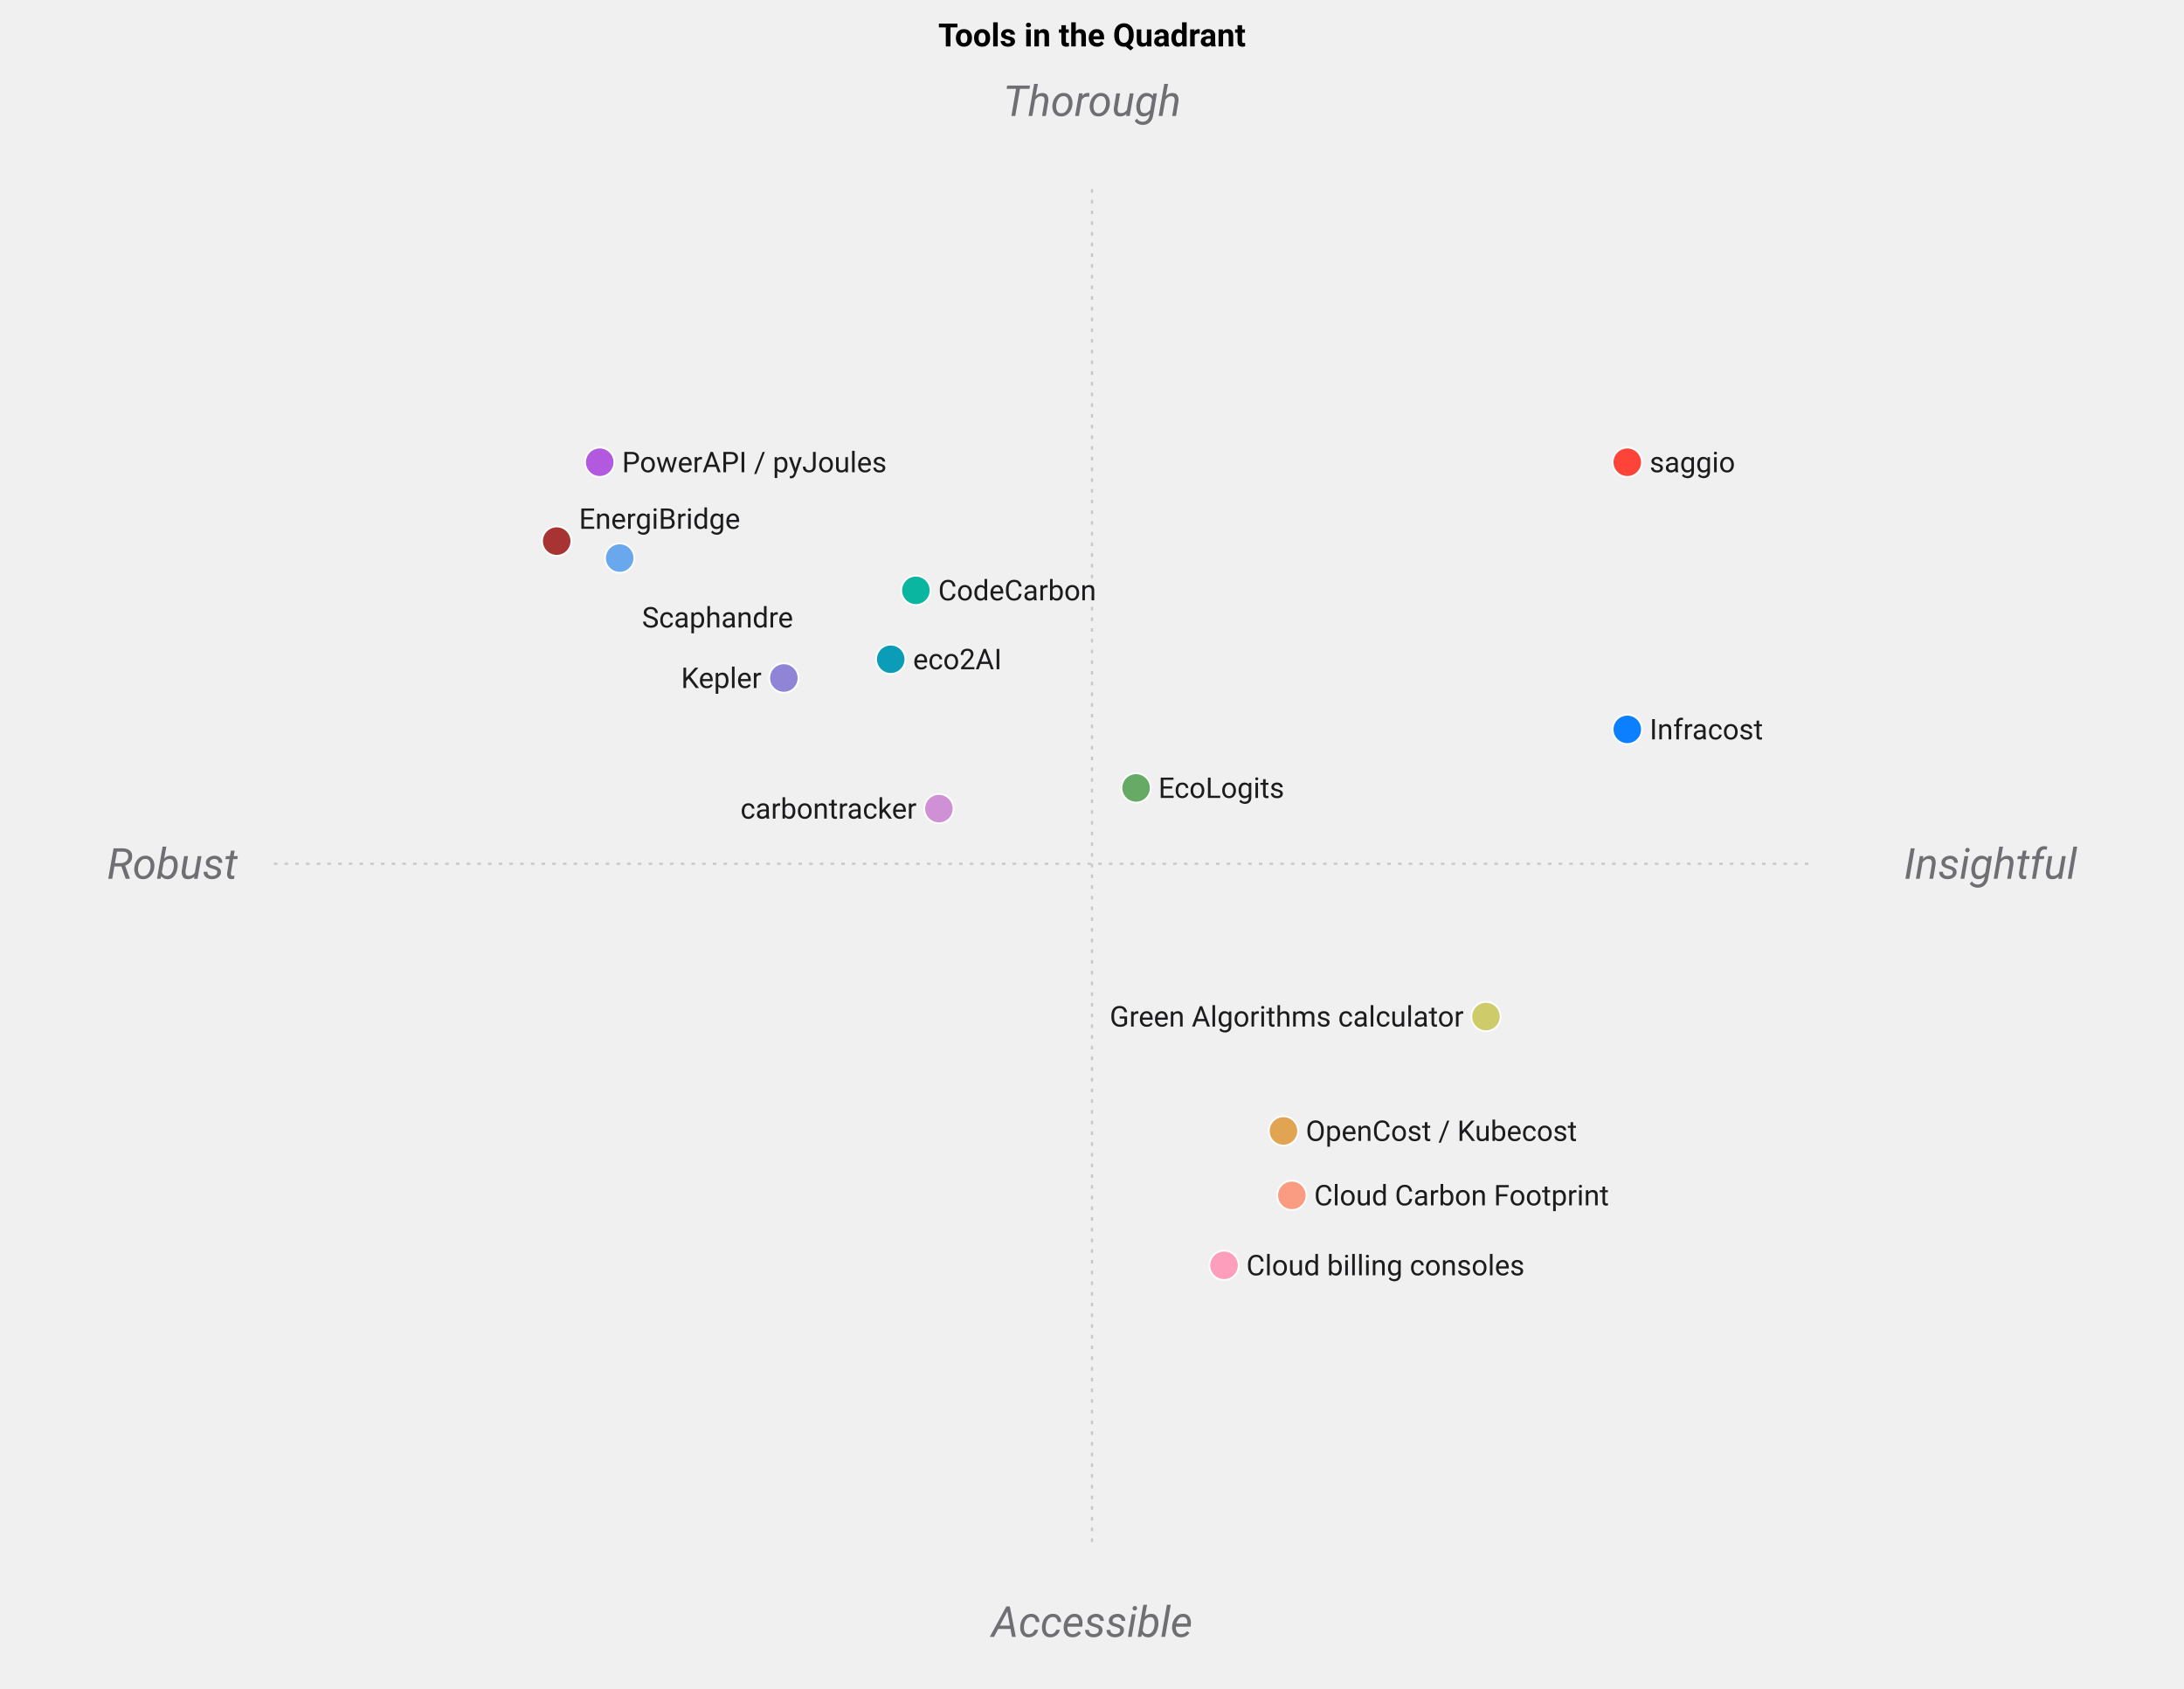
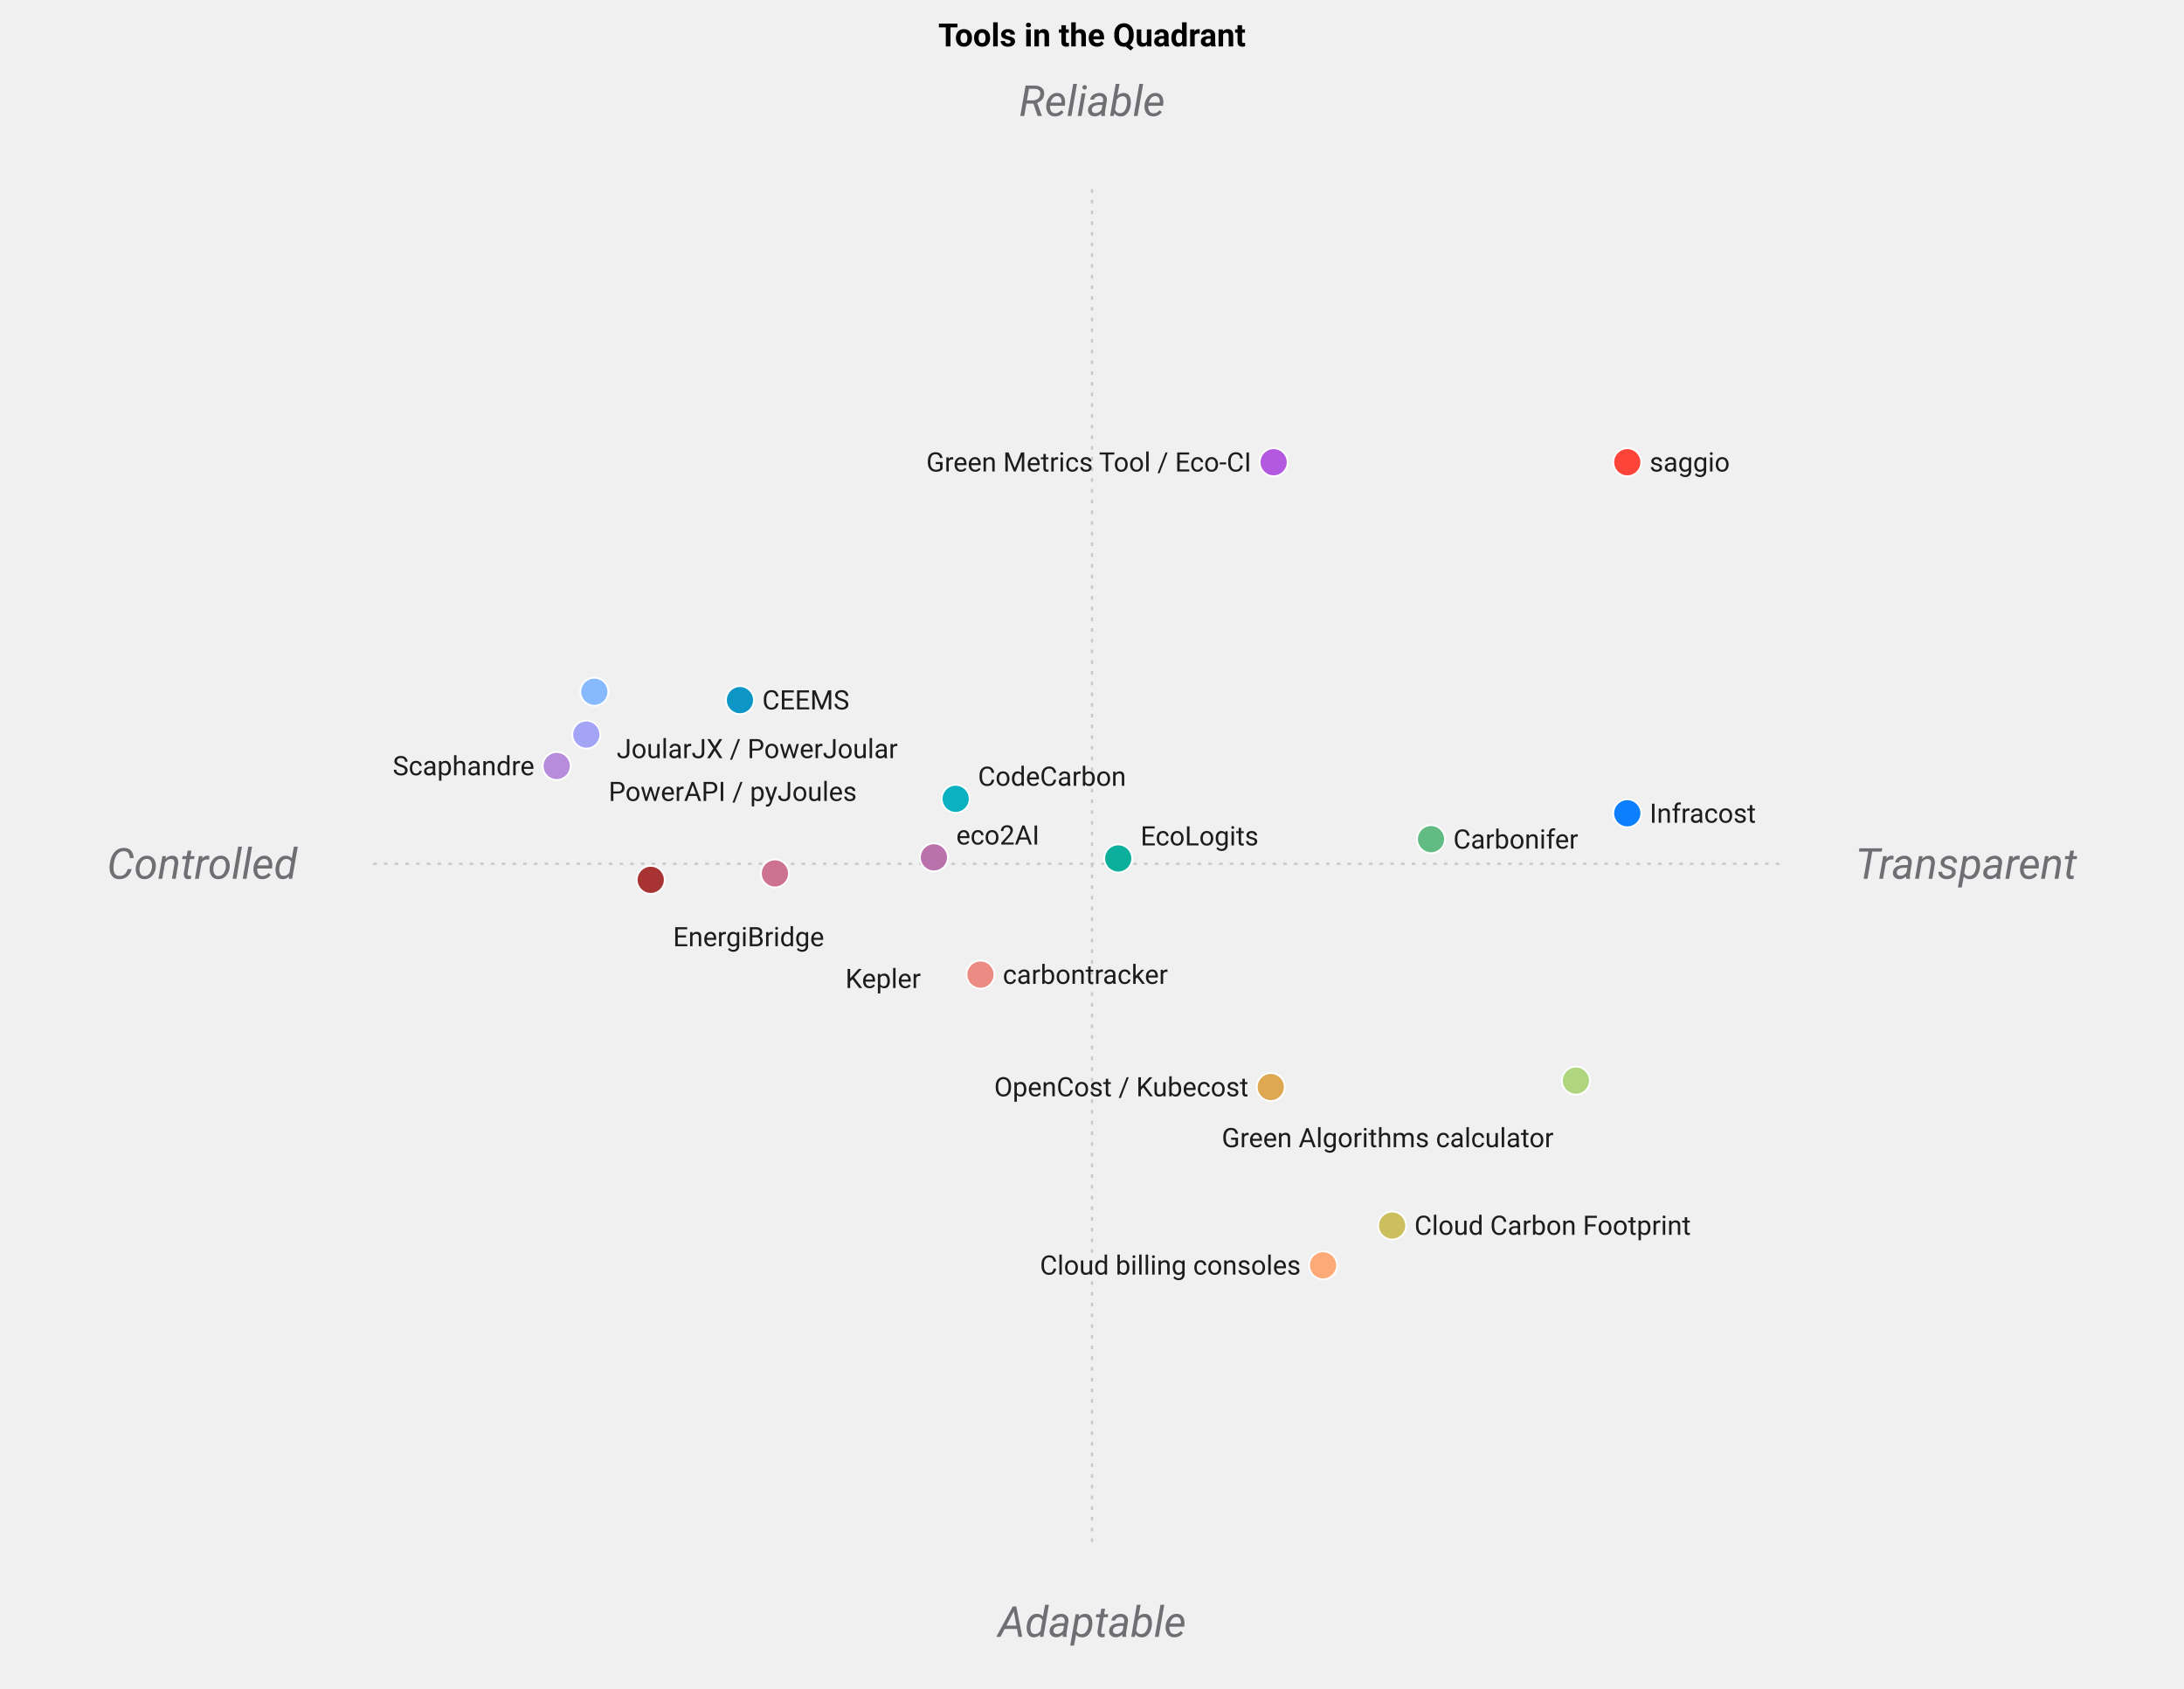
<svg xmlns="http://www.w3.org/2000/svg" width="1224" height="946" viewBox="0 0 1224 946" role="img" aria-labelledby="sp-title sp-desc" font-family="Roboto, -apple-system, Helvetica, Arial, sans-serif">
  <style>.sp-dot{cursor:pointer}.sp-dot:hover circle,.sp-dot:focus circle{stroke-width:2.4}.sp-dot:hover,.sp-dot:focus{filter:brightness(1.08);outline:none}</style>
-   <line x1="153.5" y1="484.0" x2="1014.8" y2="484.0" stroke="#C7C7CC" stroke-width="1.2" stroke-dasharray="2,4" />
+   <line x1="209.2" y1="484.0" x2="1000.9" y2="484.0" stroke="#C7C7CC" stroke-width="1.2" stroke-dasharray="2,4" />
  <line x1="612.0" y1="864.0" x2="612.0" y2="104.0" stroke="#C7C7CC" stroke-width="1.2" stroke-dasharray="2,4" />
-   <text data-pole="right" x="1164.0" y="492.4" font-size="24" font-style="italic" fill="#6E6E73" text-anchor="end">Insightful</text>
-   <text data-pole="left" x="60.0" y="492.4" font-size="24" font-style="italic" fill="#6E6E73" text-anchor="start">Robust</text>
-   <text data-pole="top" x="612.0" y="65.0" font-size="24" font-style="italic" fill="#6E6E73" text-anchor="middle">Thorough</text>
-   <text data-pole="bottom" x="612.0" y="917.2" font-size="24" font-style="italic" fill="#6E6E73" text-anchor="middle">Accessible</text>
-   <g class="sp-dot" tabindex="0" role="img" aria-label="Tools: saggio role: best axis1: 2.94 axis2: 1.34">
-     <circle cx="912.0" cy="259.0" r="8.21" fill="#FF3B30" stroke="white" stroke-width="1" opacity="0.95" />
+   <text data-pole="right" x="1164.0" y="492.4" font-size="24" font-style="italic" fill="#6E6E73" text-anchor="end">Transparent</text>
+   <text data-pole="left" x="60.0" y="492.4" font-size="24" font-style="italic" fill="#6E6E73" text-anchor="start">Controlled</text>
+   <text data-pole="top" x="612.0" y="65.0" font-size="24" font-style="italic" fill="#6E6E73" text-anchor="middle">Reliable</text>
+   <text data-pole="bottom" x="612.0" y="917.2" font-size="24" font-style="italic" fill="#6E6E73" text-anchor="middle">Adaptable</text>
+   <g class="sp-dot" tabindex="0" role="img" aria-label="Tools: saggio Per-unit model: 5 Provenance on every number: 5 Multi-dimension: 5 Committed artefact: 5 Measures power: 4 Workload, not machine: 2 Estimates without running: 4 Drift gate: 5 Reports for people: 5 Offline: 5">
+     <circle cx="912.0" cy="259.0" r="7.84" fill="#FF3B30" stroke="white" stroke-width="1" opacity="0.95" />
  </g>
-   <text x="924.5" y="264.6" font-size="16" fill="#1C1C1E" text-anchor="start">saggio</text>
-   <g class="sp-dot" tabindex="0" role="img" aria-label="Tools: CodeCarbon role: competitor axis1: -0.97 axis2: 0.92">
-     <circle cx="513.3" cy="330.8" r="8.21" fill="#00B39D" stroke="white" stroke-width="1" opacity="0.95" />
+   <text x="924.5" y="264.2" font-size="15" fill="#1C1C1E" text-anchor="start">saggio</text>
+   <g class="sp-dot" tabindex="0" role="img" aria-label="Tools: CodeCarbon Per-unit model: 2 Provenance on every number: 2 Multi-dimension: 2 Committed artefact: 2 Measures power: 4 Workload, not machine: 3 Estimates without running: 1 Drift gate: 1 Reports for people: 3 Offline: 3">
+     <circle cx="535.6" cy="447.6" r="7.84" fill="#00AEBE" stroke="white" stroke-width="1" opacity="0.95" />
  </g>
-   <text x="525.8" y="336.4" font-size="16" fill="#1C1C1E" text-anchor="start">CodeCarbon</text>
-   <g class="sp-dot" tabindex="0" role="img" aria-label="Tools: Green Algorithms calculator role: competitor axis1: 2.17 axis2: -0.51">
-     <circle cx="832.8" cy="569.6" r="8.21" fill="#CCCA64" stroke="white" stroke-width="1" opacity="0.95" />
+   <text x="548.1" y="440.3" font-size="15" fill="#1C1C1E" text-anchor="start">CodeCarbon</text>
+   <g class="sp-dot" tabindex="0" role="img" aria-label="Tools: Green Algorithms calculator Per-unit model: 3 Provenance on every number: 4 Multi-dimension: 3 Committed artefact: 1 Measures power: 1 Workload, not machine: 2 Estimates without running: 5 Drift gate: 1 Reports for people: 3 Offline: 1">
+     <circle cx="883.2" cy="605.5" r="7.84" fill="#ACD47A" stroke="white" stroke-width="1" opacity="0.95" />
  </g>
-   <text x="820.3" y="575.2" font-size="16" fill="#1C1C1E" text-anchor="end">Green Algorithms calculator</text>
-   <g class="sp-dot" tabindex="0" role="img" aria-label="Tools: Scaphandre role: competitor axis1: -2.60 axis2: 1.02">
-     <circle cx="347.3" cy="312.7" r="8.21" fill="#64A5ED" stroke="white" stroke-width="1" opacity="0.95" />
+   <text x="870.7" y="642.8" font-size="15" fill="#1C1C1E" text-anchor="end">Green Algorithms calculator</text>
+   <g class="sp-dot" tabindex="0" role="img" aria-label="Tools: Scaphandre Per-unit model: 1 Provenance on every number: 2 Multi-dimension: 1 Committed artefact: 1 Measures power: 5 Workload, not machine: 5 Estimates without running: 1 Drift gate: 1 Reports for people: 2 Offline: 5">
+     <circle cx="312.0" cy="429.2" r="7.84" fill="#B487D9" stroke="white" stroke-width="1" opacity="0.95" />
  </g>
-   <text x="359.8" y="351.6" font-size="16" fill="#1C1C1E" text-anchor="start">Scaphandre</text>
-   <g class="sp-dot" tabindex="0" role="img" aria-label="Tools: PowerAPI / pyJoules role: top axis1: -2.71 axis2: 1.34">
-     <circle cx="336.1" cy="259.0" r="8.21" fill="#AF52DE" stroke="white" stroke-width="1" opacity="0.95" />
+   <text x="299.5" y="434.4" font-size="15" fill="#1C1C1E" text-anchor="end">Scaphandre</text>
+   <g class="sp-dot" tabindex="0" role="img" aria-label="Tools: PowerAPI / pyJoules Per-unit model: 2 Provenance on every number: 2 Multi-dimension: 1 Committed artefact: 1 Measures power: 5 Workload, not machine: 4 Estimates without running: 1 Drift gate: 1 Reports for people: 1 Offline: 5">
+     <circle cx="328.6" cy="411.6" r="7.84" fill="#A1A1F8" stroke="white" stroke-width="1" opacity="0.95" />
  </g>
-   <text x="348.6" y="264.6" font-size="16" fill="#1C1C1E" text-anchor="start">PowerAPI / pyJoules</text>
-   <g class="sp-dot" tabindex="0" role="img" aria-label="Tools: Kepler role: competitor axis1: -1.70 axis2: 0.62">
-     <circle cx="439.3" cy="379.9" r="8.21" fill="#8A7FD4" stroke="white" stroke-width="1" opacity="0.95" />
+   <text x="341.1" y="448.8" font-size="15" fill="#1C1C1E" text-anchor="start">PowerAPI / pyJoules</text>
+   <g class="sp-dot" tabindex="0" role="img" aria-label="Tools: JoularJX / PowerJoular Per-unit model: 2 Provenance on every number: 2 Multi-dimension: 1 Committed artefact: 1 Measures power: 5 Workload, not machine: 5 Estimates without running: 1 Drift gate: 1 Reports for people: 2 Offline: 5">
+     <circle cx="333.1" cy="387.6" r="7.84" fill="#81B7FF" stroke="white" stroke-width="1" opacity="0.95" />
  </g>
-   <text x="426.8" y="385.5" font-size="16" fill="#1C1C1E" text-anchor="end">Kepler</text>
-   <g class="sp-dot" tabindex="0" role="img" aria-label="Tools: eco2AI role: competitor axis1: -1.11 axis2: 0.68">
-     <circle cx="499.2" cy="369.4" r="8.21" fill="#0098B6" stroke="white" stroke-width="1" opacity="0.95" />
+   <text x="345.6" y="424.8" font-size="15" fill="#1C1C1E" text-anchor="start">JoularJX / PowerJoular</text>
+   <g class="sp-dot" tabindex="0" role="img" aria-label="Tools: Kepler Per-unit model: 1 Provenance on every number: 2 Multi-dimension: 2 Committed artefact: 1 Measures power: 4 Workload, not machine: 4 Estimates without running: 2 Drift gate: 1 Reports for people: 2 Offline: 4">
+     <circle cx="434.3" cy="489.4" r="7.84" fill="#CC6C8C" stroke="white" stroke-width="1" opacity="0.95" />
  </g>
-   <text x="511.7" y="375.0" font-size="16" fill="#1C1C1E" text-anchor="start">eco2AI</text>
-   <g class="sp-dot" tabindex="0" role="img" aria-label="Tools: carbontracker role: competitor axis1: -0.84 axis2: 0.18">
-     <circle cx="526.2" cy="453.1" r="8.21" fill="#CF8CD4" stroke="white" stroke-width="1" opacity="0.95" />
+   <text x="473.8" y="553.6" font-size="15" fill="#1C1C1E" text-anchor="start">Kepler</text>
+   <g class="sp-dot" tabindex="0" role="img" aria-label="Tools: CEEMS Per-unit model: 2 Provenance on every number: 2 Multi-dimension: 2 Committed artefact: 1 Measures power: 5 Workload, not machine: 5 Estimates without running: 1 Drift gate: 1 Reports for people: 3 Offline: 4">
+     <circle cx="414.7" cy="392.3" r="7.84" fill="#0392C4" stroke="white" stroke-width="1" opacity="0.95" />
  </g>
-   <text x="513.7" y="458.7" font-size="16" fill="#1C1C1E" text-anchor="end">carbontracker</text>
-   <g class="sp-dot" tabindex="0" role="img" aria-label="Tools: EcoLogits role: competitor axis1: 0.24 axis2: 0.25">
-     <circle cx="636.7" cy="441.5" r="8.21" fill="#60A760" stroke="white" stroke-width="1" opacity="0.95" />
+   <text x="427.2" y="397.5" font-size="15" fill="#1C1C1E" text-anchor="start">CEEMS</text>
+   <g class="sp-dot" tabindex="0" role="img" aria-label="Tools: eco2AI Per-unit model: 2 Provenance on every number: 2 Multi-dimension: 2 Committed artefact: 2 Measures power: 3 Workload, not machine: 3 Estimates without running: 1 Drift gate: 1 Reports for people: 2 Offline: 3">
+     <circle cx="523.4" cy="480.4" r="7.84" fill="#B86CAA" stroke="white" stroke-width="1" opacity="0.95" />
  </g>
-   <text x="649.2" y="447.1" font-size="16" fill="#1C1C1E" text-anchor="start">EcoLogits</text>
-   <g class="sp-dot" tabindex="0" role="img" aria-label="Tools: EnergiBridge role: worst axis1: -2.94 axis2: 1.08">
-     <circle cx="312.0" cy="303.2" r="8.21" fill="#A52A2A" stroke="white" stroke-width="1" opacity="0.95" />
+   <text x="535.9" y="473.2" font-size="15" fill="#1C1C1E" text-anchor="start">eco2AI</text>
+   <g class="sp-dot" tabindex="0" role="img" aria-label="Tools: carbontracker Per-unit model: 2 Provenance on every number: 2 Multi-dimension: 2 Committed artefact: 1 Measures power: 4 Workload, not machine: 3 Estimates without running: 3 Drift gate: 1 Reports for people: 2 Offline: 2">
+     <circle cx="549.5" cy="546.1" r="7.84" fill="#EB867E" stroke="white" stroke-width="1" opacity="0.95" />
  </g>
-   <text x="324.5" y="296.3" font-size="16" fill="#1C1C1E" text-anchor="start">EnergiBridge</text>
-   <g class="sp-dot" tabindex="0" role="img" aria-label="Tools: Cloud Carbon Footprint role: competitor axis1: 1.10 axis2: -1.11">
-     <circle cx="724.0" cy="669.8" r="8.21" fill="#FB987D" stroke="white" stroke-width="1" opacity="0.95" />
+   <text x="562.0" y="551.3" font-size="15" fill="#1C1C1E" text-anchor="start">carbontracker</text>
+   <g class="sp-dot" tabindex="0" role="img" aria-label="Tools: EcoLogits Per-unit model: 4 Provenance on every number: 3 Multi-dimension: 2 Committed artefact: 1 Measures power: 1 Workload, not machine: 4 Estimates without running: 2 Drift gate: 1 Reports for people: 2 Offline: 3">
+     <circle cx="626.7" cy="481.0" r="7.84" fill="#00AC97" stroke="white" stroke-width="1" opacity="0.95" />
  </g>
-   <text x="736.5" y="675.4" font-size="16" fill="#1C1C1E" text-anchor="start">Cloud Carbon Footprint</text>
-   <g class="sp-dot" tabindex="0" role="img" aria-label="Tools: Infracost role: right axis1: 2.94 axis2: 0.45">
-     <circle cx="912.0" cy="408.7" r="8.21" fill="#007AFF" stroke="white" stroke-width="1" opacity="0.95" />
+   <text x="639.2" y="473.7" font-size="15" fill="#1C1C1E" text-anchor="start">EcoLogits</text>
+   <g class="sp-dot" tabindex="0" role="img" aria-label="Tools: EnergiBridge Per-unit model: 1 Provenance on every number: 2 Multi-dimension: 1 Committed artefact: 1 Measures power: 5 Workload, not machine: 2 Estimates without running: 1 Drift gate: 1 Reports for people: 1 Offline: 5">
+     <circle cx="364.7" cy="493.0" r="7.84" fill="#A52A2A" stroke="white" stroke-width="1" opacity="0.95" />
  </g>
-   <text x="924.5" y="414.3" font-size="16" fill="#1C1C1E" text-anchor="start">Infracost</text>
-   <g class="sp-dot" tabindex="0" role="img" aria-label="Tools: OpenCost / Kubecost role: competitor axis1: 1.05 axis2: -0.89">
-     <circle cx="719.3" cy="633.7" r="8.21" fill="#E0A14C" stroke="white" stroke-width="1" opacity="0.95" />
+   <text x="377.2" y="530.2" font-size="15" fill="#1C1C1E" text-anchor="start">EnergiBridge</text>
+   <g class="sp-dot" tabindex="0" role="img" aria-label="Tools: Green Metrics Tool / Eco-CI Per-unit model: 3 Provenance on every number: 3 Multi-dimension: 2 Committed artefact: 3 Measures power: 4 Workload, not machine: 4 Estimates without running: 2 Drift gate: 4 Reports for people: 4 Offline: 3">
+     <circle cx="713.8" cy="259.0" r="7.84" fill="#AF52DE" stroke="white" stroke-width="1" opacity="0.95" />
  </g>
-   <text x="731.8" y="639.3" font-size="16" fill="#1C1C1E" text-anchor="start">OpenCost / Kubecost</text>
-   <g class="sp-dot" tabindex="0" role="img" aria-label="Tools: Cloud billing consoles role: competitor axis1: 0.73 axis2: -1.34">
-     <circle cx="686.0" cy="709.0" r="8.21" fill="#FE9ABA" stroke="white" stroke-width="1" opacity="0.95" />
+   <text x="701.3" y="264.2" font-size="15" fill="#1C1C1E" text-anchor="end">Green Metrics Tool / Eco-CI</text>
+   <g class="sp-dot" tabindex="0" role="img" aria-label="Tools: Cloud Carbon Footprint Per-unit model: 1 Provenance on every number: 3 Multi-dimension: 3 Committed artefact: 1 Measures power: 1 Workload, not machine: 2 Estimates without running: 3 Drift gate: 1 Reports for people: 4 Offline: 1">
+     <circle cx="780.2" cy="686.7" r="7.84" fill="#C9BD57" stroke="white" stroke-width="1" opacity="0.95" />
  </g>
-   <text x="698.5" y="714.6" font-size="16" fill="#1C1C1E" text-anchor="start">Cloud billing consoles</text>
+   <text x="792.7" y="691.9" font-size="15" fill="#1C1C1E" text-anchor="start">Cloud Carbon Footprint</text>
+   <g class="sp-dot" tabindex="0" role="img" aria-label="Tools: Carbonifer Per-unit model: 2 Provenance on every number: 3 Multi-dimension: 2 Committed artefact: 2 Measures power: 1 Workload, not machine: 3 Estimates without running: 5 Drift gate: 4 Reports for people: 3 Offline: 3">
+     <circle cx="802.0" cy="470.2" r="7.84" fill="#5BB97E" stroke="white" stroke-width="1" opacity="0.95" />
+   </g>
+   <text x="814.5" y="475.5" font-size="15" fill="#1C1C1E" text-anchor="start">Carbonifer</text>
+   <g class="sp-dot" tabindex="0" role="img" aria-label="Tools: Infracost Per-unit model: 3 Provenance on every number: 3 Multi-dimension: 1 Committed artefact: 3 Measures power: 1 Workload, not machine: 3 Estimates without running: 5 Drift gate: 5 Reports for people: 4 Offline: 1">
+     <circle cx="912.0" cy="455.7" r="7.84" fill="#007AFF" stroke="white" stroke-width="1" opacity="0.95" />
+   </g>
+   <text x="924.5" y="461.0" font-size="15" fill="#1C1C1E" text-anchor="start">Infracost</text>
+   <g class="sp-dot" tabindex="0" role="img" aria-label="Tools: OpenCost / Kubecost Per-unit model: 2 Provenance on every number: 3 Multi-dimension: 2 Committed artefact: 1 Measures power: 1 Workload, not machine: 4 Estimates without running: 2 Drift gate: 2 Reports for people: 4 Offline: 1">
+     <circle cx="712.2" cy="609.1" r="7.84" fill="#DDA54B" stroke="white" stroke-width="1" opacity="0.95" />
+   </g>
+   <text x="699.7" y="614.3" font-size="15" fill="#1C1C1E" text-anchor="end">OpenCost / Kubecost</text>
+   <g class="sp-dot" tabindex="0" role="img" aria-label="Tools: Cloud billing consoles Per-unit model: 1 Provenance on every number: 4 Multi-dimension: 1 Committed artefact: 1 Measures power: 1 Workload, not machine: 2 Estimates without running: 1 Drift gate: 2 Reports for people: 4 Offline: 1">
+     <circle cx="741.5" cy="709.0" r="7.84" fill="#FFA772" stroke="white" stroke-width="1" opacity="0.95" />
+   </g>
+   <text x="729.0" y="714.2" font-size="15" fill="#1C1C1E" text-anchor="end">Cloud billing consoles</text>
  <text x="612.0" y="26" font-size="18" font-weight="bold" fill="#000" text-anchor="middle">Tools in the Quadrant</text>
</svg>
